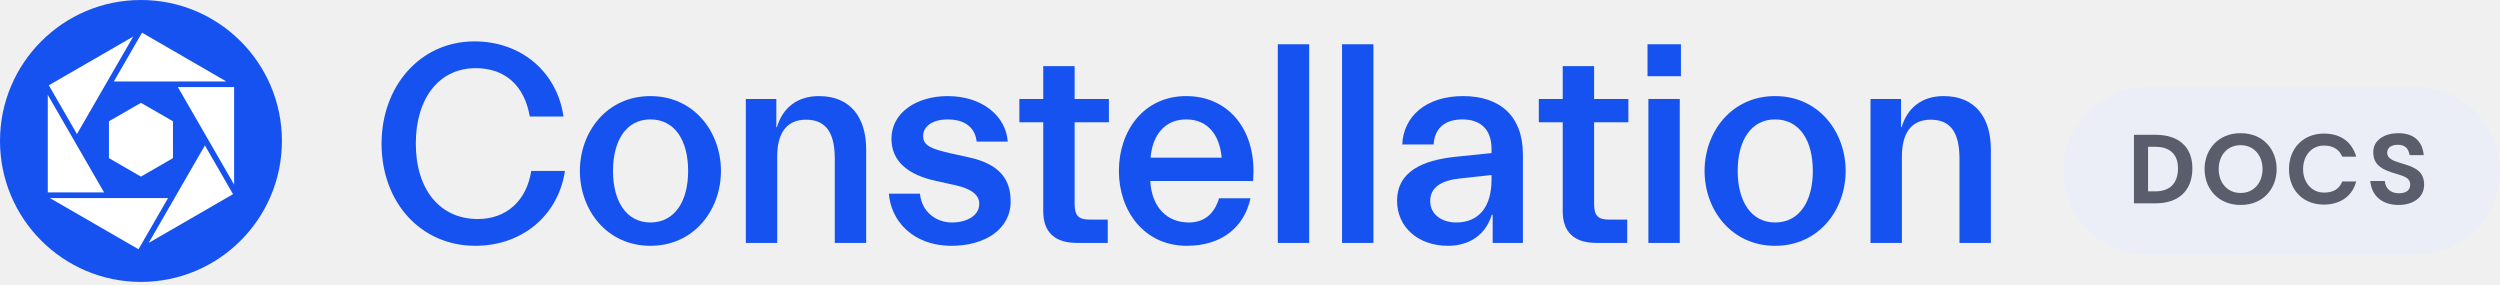
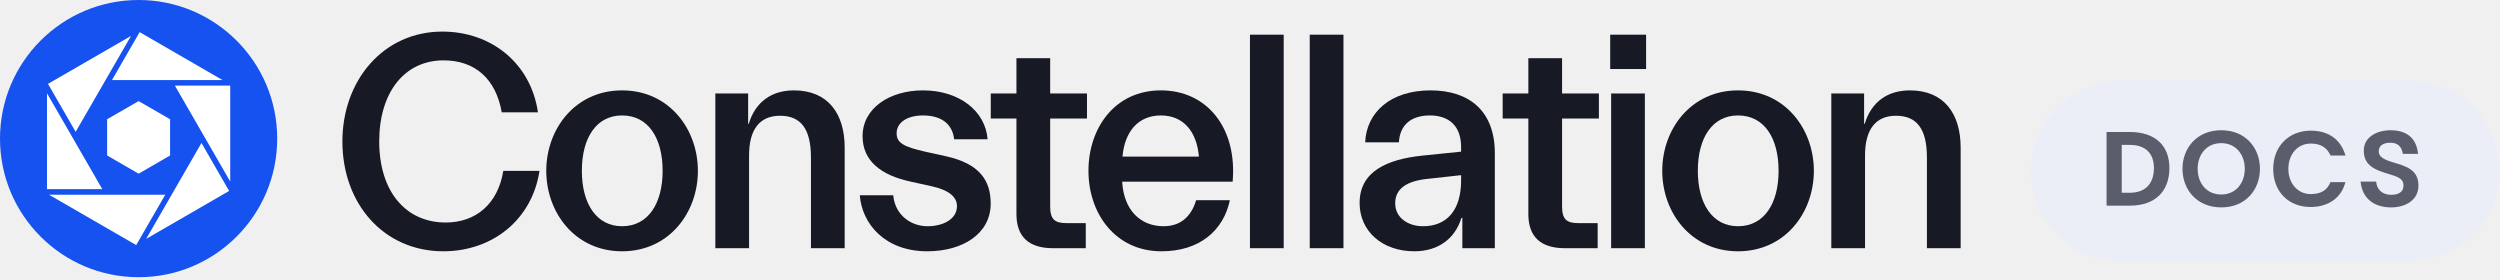
- <svg xmlns="http://www.w3.org/2000/svg" width="500" height="57" viewBox="0 0 500 57" fill="none">
-   <path d="M28.191 56.382C43.76 56.382 56.382 43.76 56.382 28.191C56.382 12.621 43.76 0 28.191 0C12.621 0 0 12.621 0 28.191C0 43.76 12.621 56.382 28.191 56.382Z" fill="#1552EF" />
-   <path d="M28.191 20.567L21.79 24.251V31.626L28.191 35.325L34.593 31.626V24.251L28.191 20.567Z" fill="white" />
-   <path d="M9.969 39.609L27.701 49.849L33.611 39.609H9.969Z" fill="white" />
-   <path d="M9.763 17.058L15.388 26.814L26.646 7.31L9.763 17.058Z" fill="white" />
-   <path d="M22.771 16.289H45.264L28.403 6.533L22.771 16.289Z" fill="white" />
-   <path d="M35.574 17.417L46.824 36.922V17.417H35.574Z" fill="white" />
-   <path d="M40.979 29.077L29.736 48.582L46.604 38.833L40.979 29.077Z" fill="white" />
-   <path d="M9.558 38.474H20.808L9.558 18.97V38.474Z" fill="white" />
-   <path d="M412.668 34.189C412.668 24.914 420.187 17.394 429.463 17.394H483.205C492.481 17.394 500 24.914 500 34.189C500 43.465 492.481 50.984 483.205 50.984H429.463C420.187 50.984 412.668 43.465 412.668 34.189Z" fill="#EBEEF7" />
-   <path d="M431.089 26.962H426.789V40.667H431.108C435.868 40.667 438.478 37.98 438.478 33.661C438.478 29.496 435.868 26.962 431.089 26.962ZM429.611 38.268V29.362H431.108C433.853 29.362 435.599 30.763 435.599 33.661C435.599 36.751 433.853 38.268 431.089 38.268H429.611Z" fill="#5A5D6B" />
-   <path d="M448.133 26.636C443.545 26.636 440.916 29.995 440.916 33.815C440.916 37.634 443.545 40.993 448.133 40.993C452.72 40.993 455.33 37.634 455.33 33.815C455.33 29.995 452.72 26.636 448.133 26.636ZM443.737 33.815C443.737 31.185 445.369 29.035 448.133 29.035C450.858 29.035 452.509 31.185 452.509 33.815C452.509 36.444 450.858 38.594 448.133 38.594C445.369 38.594 443.737 36.444 443.737 33.815Z" fill="#5A5D6B" />
-   <path d="M471.232 36.291H468.448C467.892 37.711 466.779 38.517 464.782 38.517C462.383 38.517 460.617 36.54 460.617 33.834C460.617 31.07 462.364 29.112 464.782 29.112C466.491 29.112 467.757 29.765 468.468 31.339H471.251C470.387 28.441 468.218 26.713 464.782 26.713C460.713 26.713 457.796 29.611 457.796 33.834C457.796 38.095 460.694 40.916 464.744 40.916C468.122 40.916 470.502 39.17 471.232 36.291Z" fill="#5A5D6B" />
-   <path d="M476.956 36.195H474.057C474.365 39.477 476.745 40.993 479.739 40.993C482.311 40.993 484.825 39.726 484.825 36.924C484.825 34.007 482.56 33.335 480.219 32.644C478.472 32.126 477.436 31.627 477.436 30.571C477.436 29.439 478.376 28.959 479.566 28.959C480.948 28.959 481.677 29.611 481.927 31.032H484.748C484.441 27.884 482.388 26.636 479.643 26.636C477.128 26.636 474.633 27.865 474.652 30.475C474.652 33.258 476.898 34.064 479.163 34.736C480.91 35.273 482.042 35.6 482.042 36.905C482.042 38.076 481.198 38.652 479.739 38.652C478.203 38.652 477.071 37.749 476.956 36.195Z" fill="#5A5D6B" />
-   <path d="M112.989 34.189H106.252C105.274 40.293 101.185 43.805 95.542 43.805C88.057 43.805 83.162 37.989 83.162 28.719C83.162 19.563 87.884 13.632 95.139 13.632C101.012 13.632 104.87 17.087 105.965 23.306H112.702C111.377 14.208 104.064 8.277 94.909 8.277C83.911 8.277 76.31 17.375 76.31 28.719C76.31 40.408 84.084 49.16 95.082 49.16C104.237 49.16 111.608 43.287 112.989 34.189Z" fill="#1552EF" />
-   <path d="M144.191 34.189C144.191 26.416 138.836 19.218 130.084 19.218C121.331 19.218 115.976 26.416 115.976 34.189C115.976 41.963 121.331 49.16 130.084 49.16C138.836 49.16 144.191 41.963 144.191 34.189ZM122.598 34.189C122.598 28.028 125.304 23.882 130.084 23.882C134.92 23.882 137.627 28.028 137.627 34.189C137.627 40.293 134.92 44.496 130.084 44.496C125.304 44.496 122.598 40.293 122.598 34.189Z" fill="#1552EF" />
-   <path d="M155.44 48.584V31.31C155.44 26.588 157.34 23.939 161.198 23.939C165.056 23.939 166.956 26.358 166.956 31.713V48.584H173.233V29.87C173.233 23.537 170.123 19.218 163.789 19.218C159.586 19.218 156.592 21.406 155.383 25.437H155.267V19.794H149.164V48.584H155.44Z" fill="#1552EF" />
-   <path d="M202.13 40.293C202.13 35.974 200.057 32.865 193.839 31.483L189.923 30.619C186.238 29.755 184.625 29.122 184.625 27.222C184.625 25.091 186.756 23.882 189.52 23.882C192.341 23.882 194.933 24.976 195.336 28.316H201.554C201.151 23.076 196.315 19.218 189.52 19.218C183.359 19.218 178.291 22.5 178.291 27.74C178.291 32.289 181.631 34.995 187.274 36.204L191.19 37.068C194.529 37.817 195.854 39.141 195.854 40.753C195.854 43.229 193.205 44.496 190.384 44.496C187.274 44.496 184.338 42.423 183.992 38.738H177.773C178.176 44.035 182.437 49.16 190.326 49.16C196.948 49.16 202.13 45.878 202.13 40.293Z" fill="#1552EF" />
-   <path d="M221.549 48.584V43.92H217.979C215.791 43.92 214.927 43.229 214.927 40.811V24.458H221.779V19.794H214.927V13.229H208.65V19.794H203.871V24.458H208.65V42.251C208.65 46.454 210.954 48.584 215.445 48.584H221.549Z" fill="#1552EF" />
-   <path d="M250.092 39.659H243.816C243.125 41.963 241.512 44.496 237.77 44.496C233.393 44.496 230.342 41.444 230.054 36.204H250.61C251.474 26.185 245.831 19.218 237.251 19.218C228.672 19.218 223.777 26.243 223.777 34.189C223.777 42.135 228.787 49.16 237.367 49.16C244.392 49.16 248.883 45.36 250.092 39.659ZM237.251 23.882C241.455 23.882 243.931 26.876 244.334 31.54H230.111C230.514 26.876 233.048 23.882 237.251 23.882Z" fill="#1552EF" />
-   <path d="M255.559 48.584H261.836V8.853H255.559V48.584Z" fill="#1552EF" />
-   <path d="M268.409 48.584H274.686V8.853H268.409V48.584Z" fill="#1552EF" />
-   <path d="M298.361 42.941H298.534V48.584H304.58V30.907C304.58 23.133 299.916 19.218 292.603 19.218C285.175 19.218 280.684 23.306 280.453 28.892H286.73C286.902 25.667 288.975 23.882 292.488 23.882C296.116 23.882 298.304 25.897 298.304 29.755V30.619L290.991 31.368C284.599 32.059 279.417 34.247 279.417 40.178C279.417 45.417 283.62 49.16 289.609 49.16C293.927 49.16 297.152 46.915 298.361 42.941ZM286.039 40.235C286.039 37.471 288.227 36.089 292.027 35.686L298.304 34.995V35.974C298.304 41.444 295.712 44.496 291.221 44.496C288.457 44.496 286.039 42.941 286.039 40.235Z" fill="#1552EF" />
-   <path d="M325.443 48.584V43.92H321.873C319.685 43.92 318.821 43.229 318.821 40.811V24.458H325.673V19.794H318.821V13.229H312.545V19.794H307.765V24.458H312.545V42.251C312.545 46.454 314.848 48.584 319.339 48.584H325.443Z" fill="#1552EF" />
-   <path d="M336.184 15.245V8.853H329.505V15.245H336.184ZM335.954 48.584V19.794H329.678V48.584H335.954Z" fill="#1552EF" />
-   <path d="M369.13 34.189C369.13 26.416 363.775 19.218 355.023 19.218C346.27 19.218 340.915 26.416 340.915 34.189C340.915 41.963 346.27 49.16 355.023 49.16C363.775 49.16 369.13 41.963 369.13 34.189ZM347.537 34.189C347.537 28.028 350.244 23.882 355.023 23.882C359.86 23.882 362.566 28.028 362.566 34.189C362.566 40.293 359.86 44.496 355.023 44.496C350.244 44.496 347.537 40.293 347.537 34.189Z" fill="#1552EF" />
-   <path d="M380.379 48.584V31.31C380.379 26.588 382.28 23.939 386.138 23.939C389.996 23.939 391.896 26.358 391.896 31.713V48.584H398.172V29.87C398.172 23.537 395.063 19.218 388.729 19.218C384.525 19.218 381.531 21.406 380.322 25.437H380.207V19.794H374.103V48.584H380.379Z" fill="#1552EF" />
+ <svg xmlns="http://www.w3.org/2000/svg" width="500" height="56" viewBox="0 0 500 56" fill="none">
+   <path d="M27.721 55.441C43.03 55.441 55.441 43.03 55.441 27.721C55.441 12.411 43.03 0 27.721 0C12.411 0 0 12.411 0 27.721C0 43.03 12.411 55.441 27.721 55.441Z" fill="#1552EF" />
+   <path d="M27.721 20.223L21.426 23.846V31.098L27.721 34.735L34.016 31.098V23.846L27.721 20.223Z" fill="white" />
+   <path d="M9.802 38.948L27.238 49.017L33.05 38.948H9.802Z" fill="white" />
+   <path d="M9.6 16.773L15.132 26.366L26.201 7.188L9.6 16.773Z" fill="white" />
+   <path d="M22.391 16.017H44.508L27.93 6.424L22.391 16.017Z" fill="white" />
+   <path d="M34.98 17.126L46.043 36.305V17.126H34.98Z" fill="white" />
+   <path d="M40.295 28.592L29.24 47.771L45.827 38.185L40.295 28.592Z" fill="white" />
+   <path d="M9.399 37.832H20.461L9.399 18.653V37.832Z" fill="white" />
+   <path d="M406.137 34.167C406.137 24.198 414.219 16.117 424.188 16.117H481.949C491.918 16.117 500 24.198 500 34.167C500 44.136 491.918 52.218 481.949 52.218H424.188C414.219 52.218 406.137 44.136 406.137 34.167Z" fill="#EBEEF7" />
+   <path d="M425.936 26.4H421.315V41.129H425.956C431.072 41.129 433.878 38.241 433.878 33.6C433.878 29.123 431.072 26.4 425.936 26.4ZM424.347 38.551V28.979H425.956C428.906 28.979 430.783 30.485 430.783 33.6C430.783 36.921 428.906 38.551 425.936 38.551H424.347Z" fill="#5A5D6B" />
+   <path d="M444.254 26.049C439.324 26.049 436.497 29.66 436.497 33.765C436.497 37.87 439.324 41.48 444.254 41.48C449.184 41.48 451.99 37.87 451.99 33.765C451.99 29.66 449.184 26.049 444.254 26.049ZM439.53 33.765C439.53 30.939 441.283 28.628 444.254 28.628C447.183 28.628 448.957 30.939 448.957 33.765C448.957 36.591 447.183 38.901 444.254 38.901C441.283 38.901 439.53 36.591 439.53 33.765Z" fill="#5A5D6B" />
+   <path d="M469.08 36.426H466.089C465.491 37.953 464.294 38.819 462.149 38.819C459.57 38.819 457.672 36.694 457.672 33.785C457.672 30.815 459.55 28.711 462.149 28.711C463.985 28.711 465.346 29.412 466.11 31.104H469.101C468.173 27.989 465.841 26.132 462.149 26.132C457.775 26.132 454.64 29.247 454.64 33.785C454.64 38.365 457.755 41.398 462.108 41.398C465.738 41.398 468.296 39.52 469.08 36.426Z" fill="#5A5D6B" />
+   <path d="M475.232 36.323H472.117C472.448 39.85 475.006 41.48 478.224 41.48C480.988 41.48 483.69 40.119 483.69 37.107C483.69 33.971 481.256 33.249 478.739 32.506C476.862 31.949 475.748 31.413 475.748 30.279C475.748 29.061 476.759 28.546 478.038 28.546C479.523 28.546 480.307 29.247 480.575 30.774H483.608C483.278 27.39 481.071 26.049 478.121 26.049C475.418 26.049 472.736 27.37 472.757 30.175C472.757 33.166 475.171 34.033 477.605 34.755C479.482 35.333 480.699 35.683 480.699 37.086C480.699 38.344 479.792 38.963 478.224 38.963C476.573 38.963 475.356 37.994 475.232 36.323Z" fill="#5A5D6B" />
+   <path d="M107.901 34.167H100.66C99.608 40.727 95.214 44.502 89.149 44.502C81.104 44.502 75.843 38.252 75.843 28.288C75.843 18.448 80.918 12.073 88.716 12.073C95.028 12.073 99.175 15.787 100.351 22.47H107.592C106.168 12.692 98.308 6.318 88.468 6.318C76.648 6.318 68.479 16.096 68.479 28.288C68.479 40.851 76.833 50.258 88.654 50.258C98.494 50.258 106.416 43.945 107.901 34.167Z" fill="#171A24" />
+   <path d="M139.579 34.167C139.579 25.812 133.824 18.076 124.417 18.076C115.01 18.076 109.254 25.812 109.254 34.167C109.254 42.522 115.01 50.258 124.417 50.258C133.824 50.258 139.579 42.522 139.579 34.167ZM116.371 34.167C116.371 27.545 119.28 23.089 124.417 23.089C129.615 23.089 132.524 27.545 132.524 34.167C132.524 40.727 129.615 45.245 124.417 45.245C119.28 45.245 116.371 40.727 116.371 34.167Z" fill="#171A24" />
+   <path d="M149.813 49.639V31.073C149.813 25.998 151.855 23.151 156.002 23.151C160.148 23.151 162.19 25.75 162.19 31.506V49.639H168.936V29.526C168.936 22.718 165.594 18.076 158.787 18.076C154.269 18.076 151.051 20.428 149.751 24.76H149.627V18.695H143.067V49.639H149.813Z" fill="#171A24" />
+   <path d="M198.138 40.727C198.138 36.086 195.91 32.744 189.226 31.258L185.018 30.33C181.057 29.402 179.324 28.721 179.324 26.679C179.324 24.389 181.614 23.089 184.585 23.089C187.617 23.089 190.402 24.265 190.835 27.855H197.519C197.086 22.223 191.887 18.076 184.585 18.076C177.963 18.076 172.516 21.604 172.516 27.236C172.516 32.125 176.106 35.033 182.171 36.333L186.379 37.261C189.969 38.066 191.392 39.489 191.392 41.222C191.392 43.883 188.545 45.245 185.513 45.245C182.171 45.245 179.015 43.017 178.643 39.056H171.959C172.393 44.75 176.972 50.258 185.451 50.258C192.568 50.258 198.138 46.73 198.138 40.727Z" fill="#171A24" />
+   <path d="M217.152 49.639V44.626H213.315C210.963 44.626 210.035 43.883 210.035 41.284V23.708H217.399V18.695H210.035V11.64H203.289V18.695H198.152V23.708H203.289V42.831C203.289 47.349 205.765 49.639 210.592 49.639H217.152Z" fill="#171A24" />
+   <path d="M245.973 40.046H239.227C238.485 42.522 236.752 45.245 232.729 45.245C228.026 45.245 224.746 41.965 224.436 36.333H246.53C247.458 25.565 241.393 18.076 232.172 18.076C222.951 18.076 217.691 25.627 217.691 34.167C217.691 42.708 223.075 50.258 232.296 50.258C239.846 50.258 244.674 46.173 245.973 40.046ZM232.172 23.089C236.69 23.089 239.351 26.307 239.784 31.32H224.498C224.931 26.307 227.654 23.089 232.172 23.089Z" fill="#171A24" />
+   <path d="M249.992 49.639H256.738V6.937H249.992V49.639Z" fill="#171A24" />
+   <path d="M261.947 49.639H268.693V6.937H261.947V49.639Z" fill="#171A24" />
+   <path d="M292.282 43.574H292.468V49.639H298.966V30.64C298.966 22.285 293.953 18.076 286.093 18.076C278.11 18.076 273.283 22.47 273.035 28.473H279.781C279.966 25.008 282.194 23.089 285.969 23.089C289.868 23.089 292.22 25.255 292.22 29.402V30.33L284.36 31.135C277.491 31.877 271.921 34.229 271.921 40.603C271.921 46.235 276.439 50.258 282.875 50.258C287.517 50.258 290.982 47.844 292.282 43.574ZM279.038 40.665C279.038 37.695 281.39 36.209 285.474 35.776L292.22 35.033V36.086C292.22 41.965 289.435 45.245 284.608 45.245C281.637 45.245 279.038 43.574 279.038 40.665Z" fill="#171A24" />
+   <path d="M319.532 49.639V44.626H315.695C313.344 44.626 312.415 43.883 312.415 41.284V23.708H319.78V18.695H312.415V11.64H305.67V18.695H300.533V23.708H305.67V42.831C305.67 47.349 308.145 49.639 312.972 49.639H319.532Z" fill="#171A24" />
+   <path d="M329.22 13.806V6.937H322.041V13.806H329.22ZM328.973 49.639V18.695H322.227V49.639H328.973Z" fill="#171A24" />
+   <path d="M362.773 34.167C362.773 25.812 357.018 18.076 347.611 18.076C338.204 18.076 332.449 25.812 332.449 34.167C332.449 42.522 338.204 50.258 347.611 50.258C357.018 50.258 362.773 42.522 362.773 34.167ZM339.566 34.167C339.566 27.545 342.474 23.089 347.611 23.089C352.809 23.089 355.718 27.545 355.718 34.167C355.718 40.727 352.809 45.245 347.611 45.245C342.474 45.245 339.566 40.727 339.566 34.167Z" fill="#171A24" />
+   <path d="M373.007 49.639V31.073C373.007 25.998 375.049 23.151 379.196 23.151C383.342 23.151 385.385 25.75 385.385 31.506V49.639H392.13V29.526C392.13 22.718 388.788 18.076 381.981 18.076C377.463 18.076 374.245 20.428 372.945 24.76H372.821V18.695H366.261V49.639H373.007Z" fill="#171A24" />
</svg>
